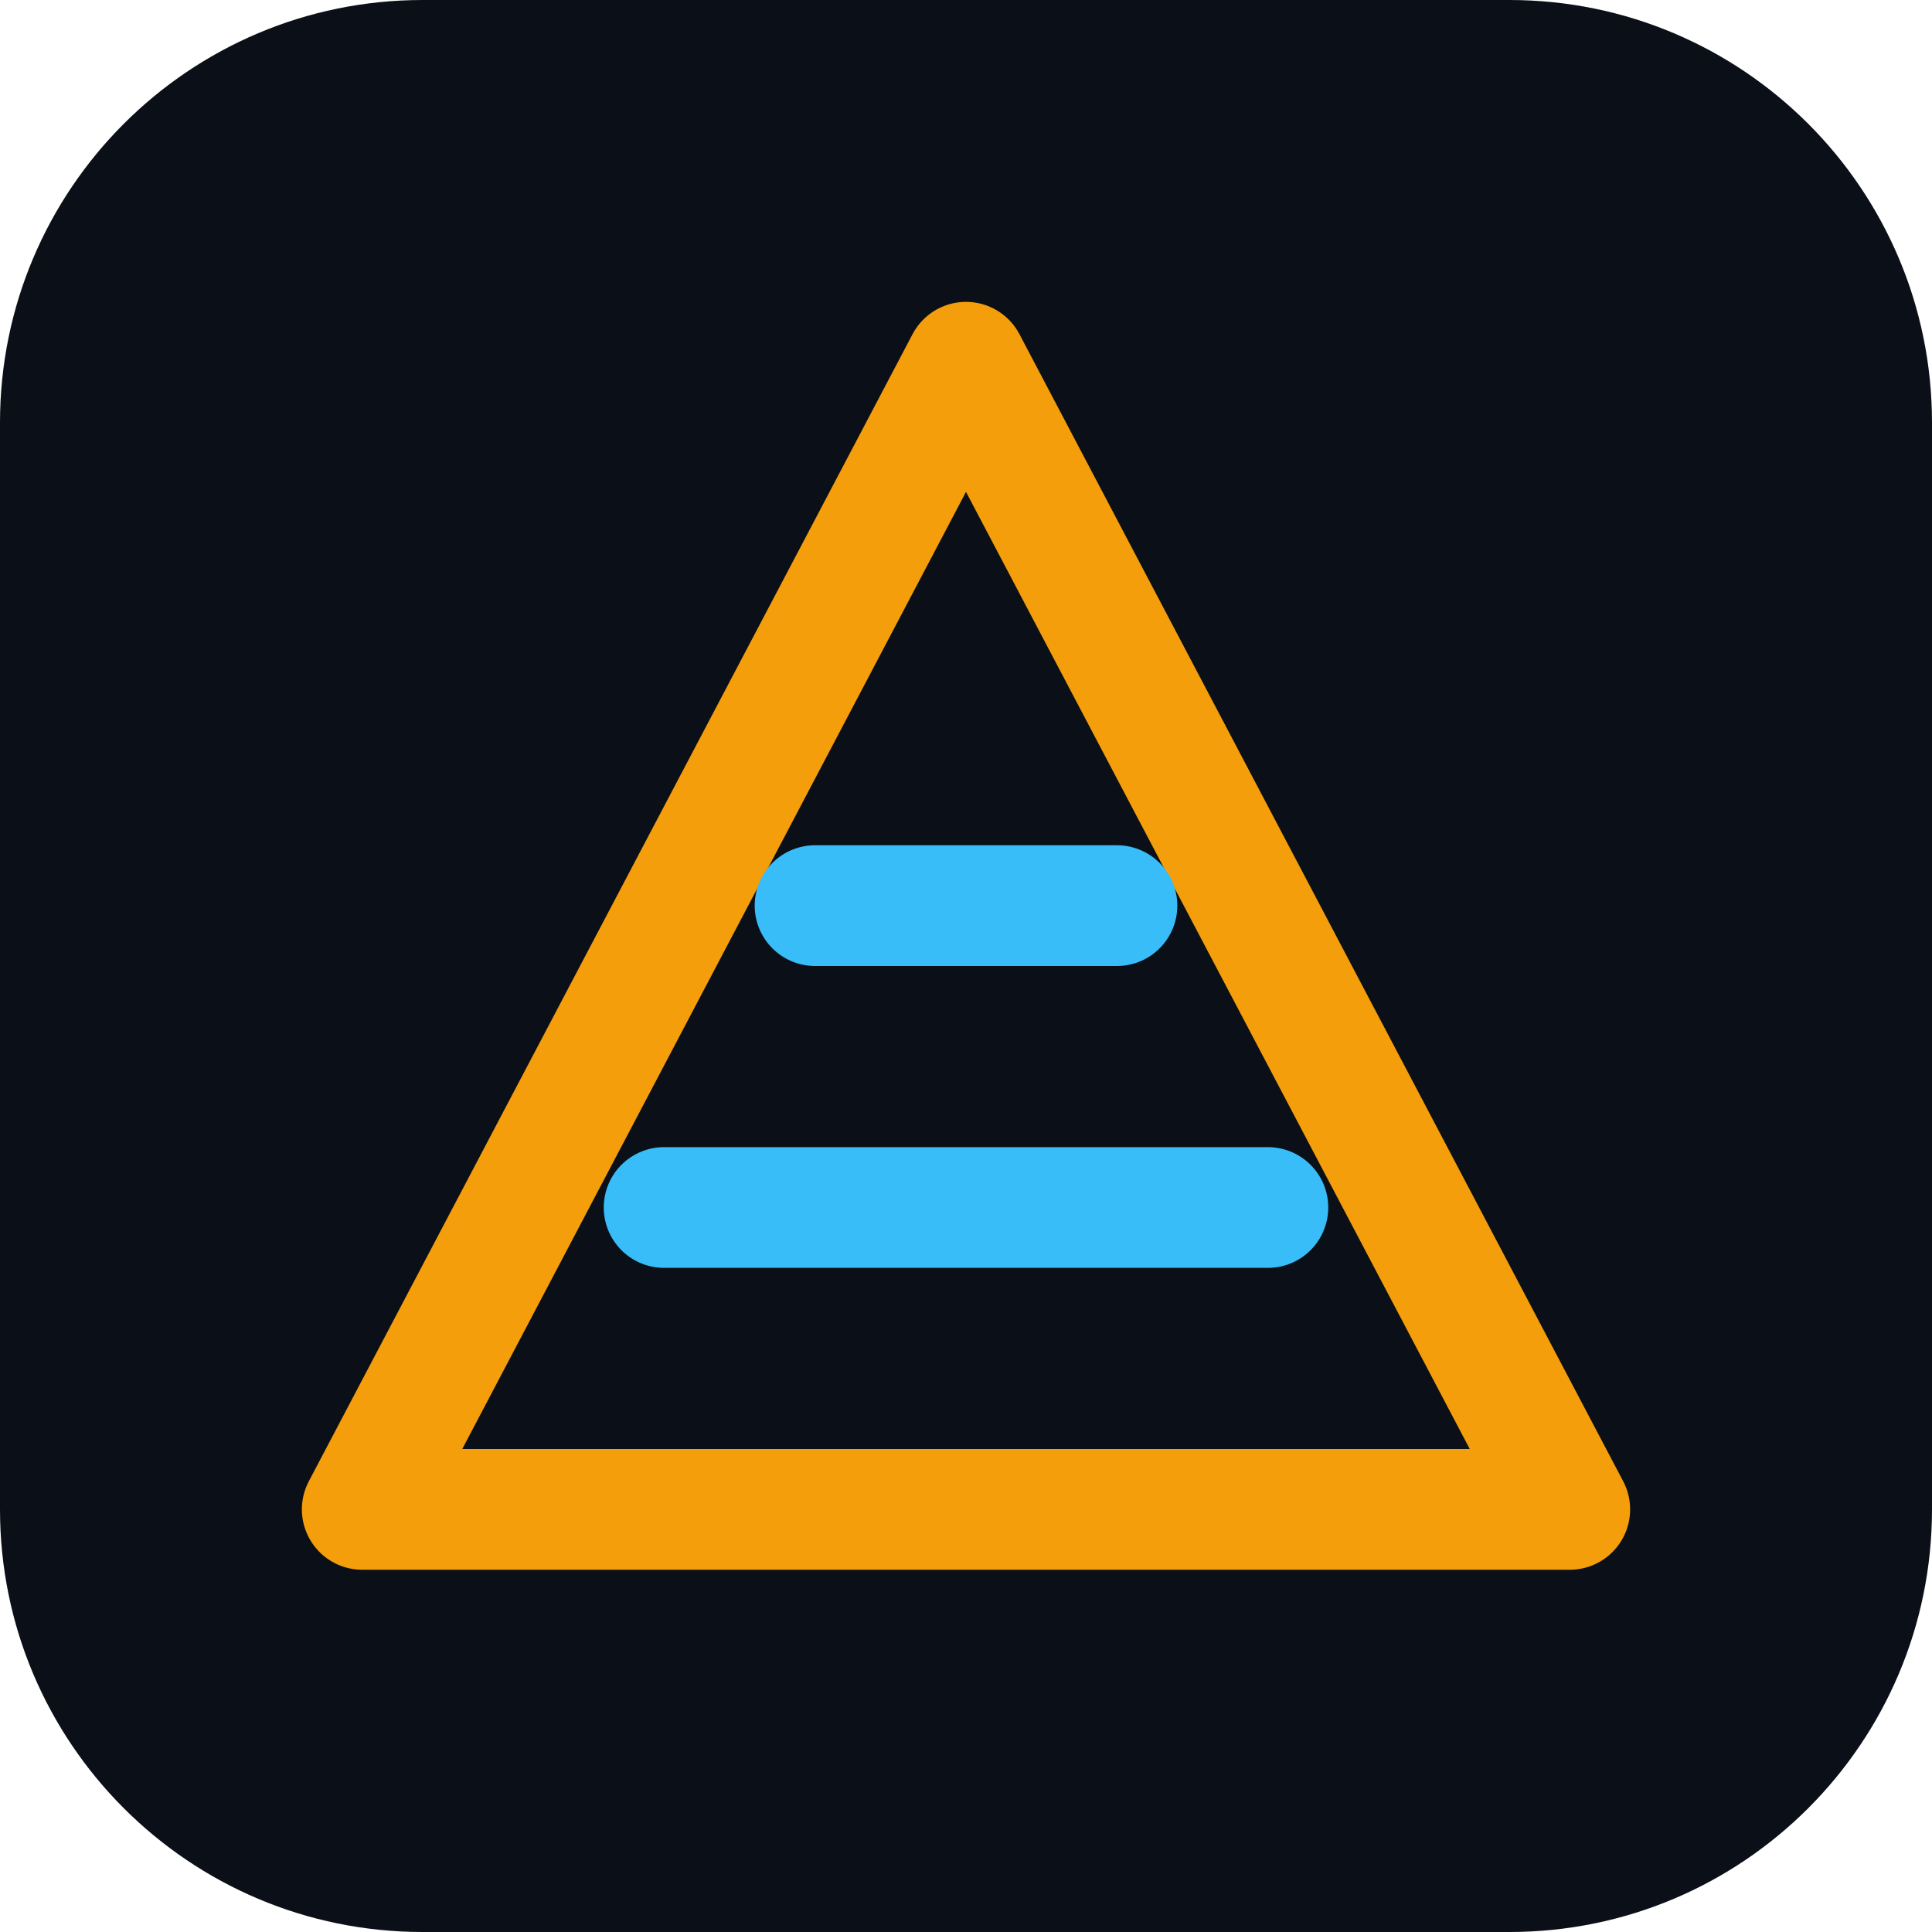
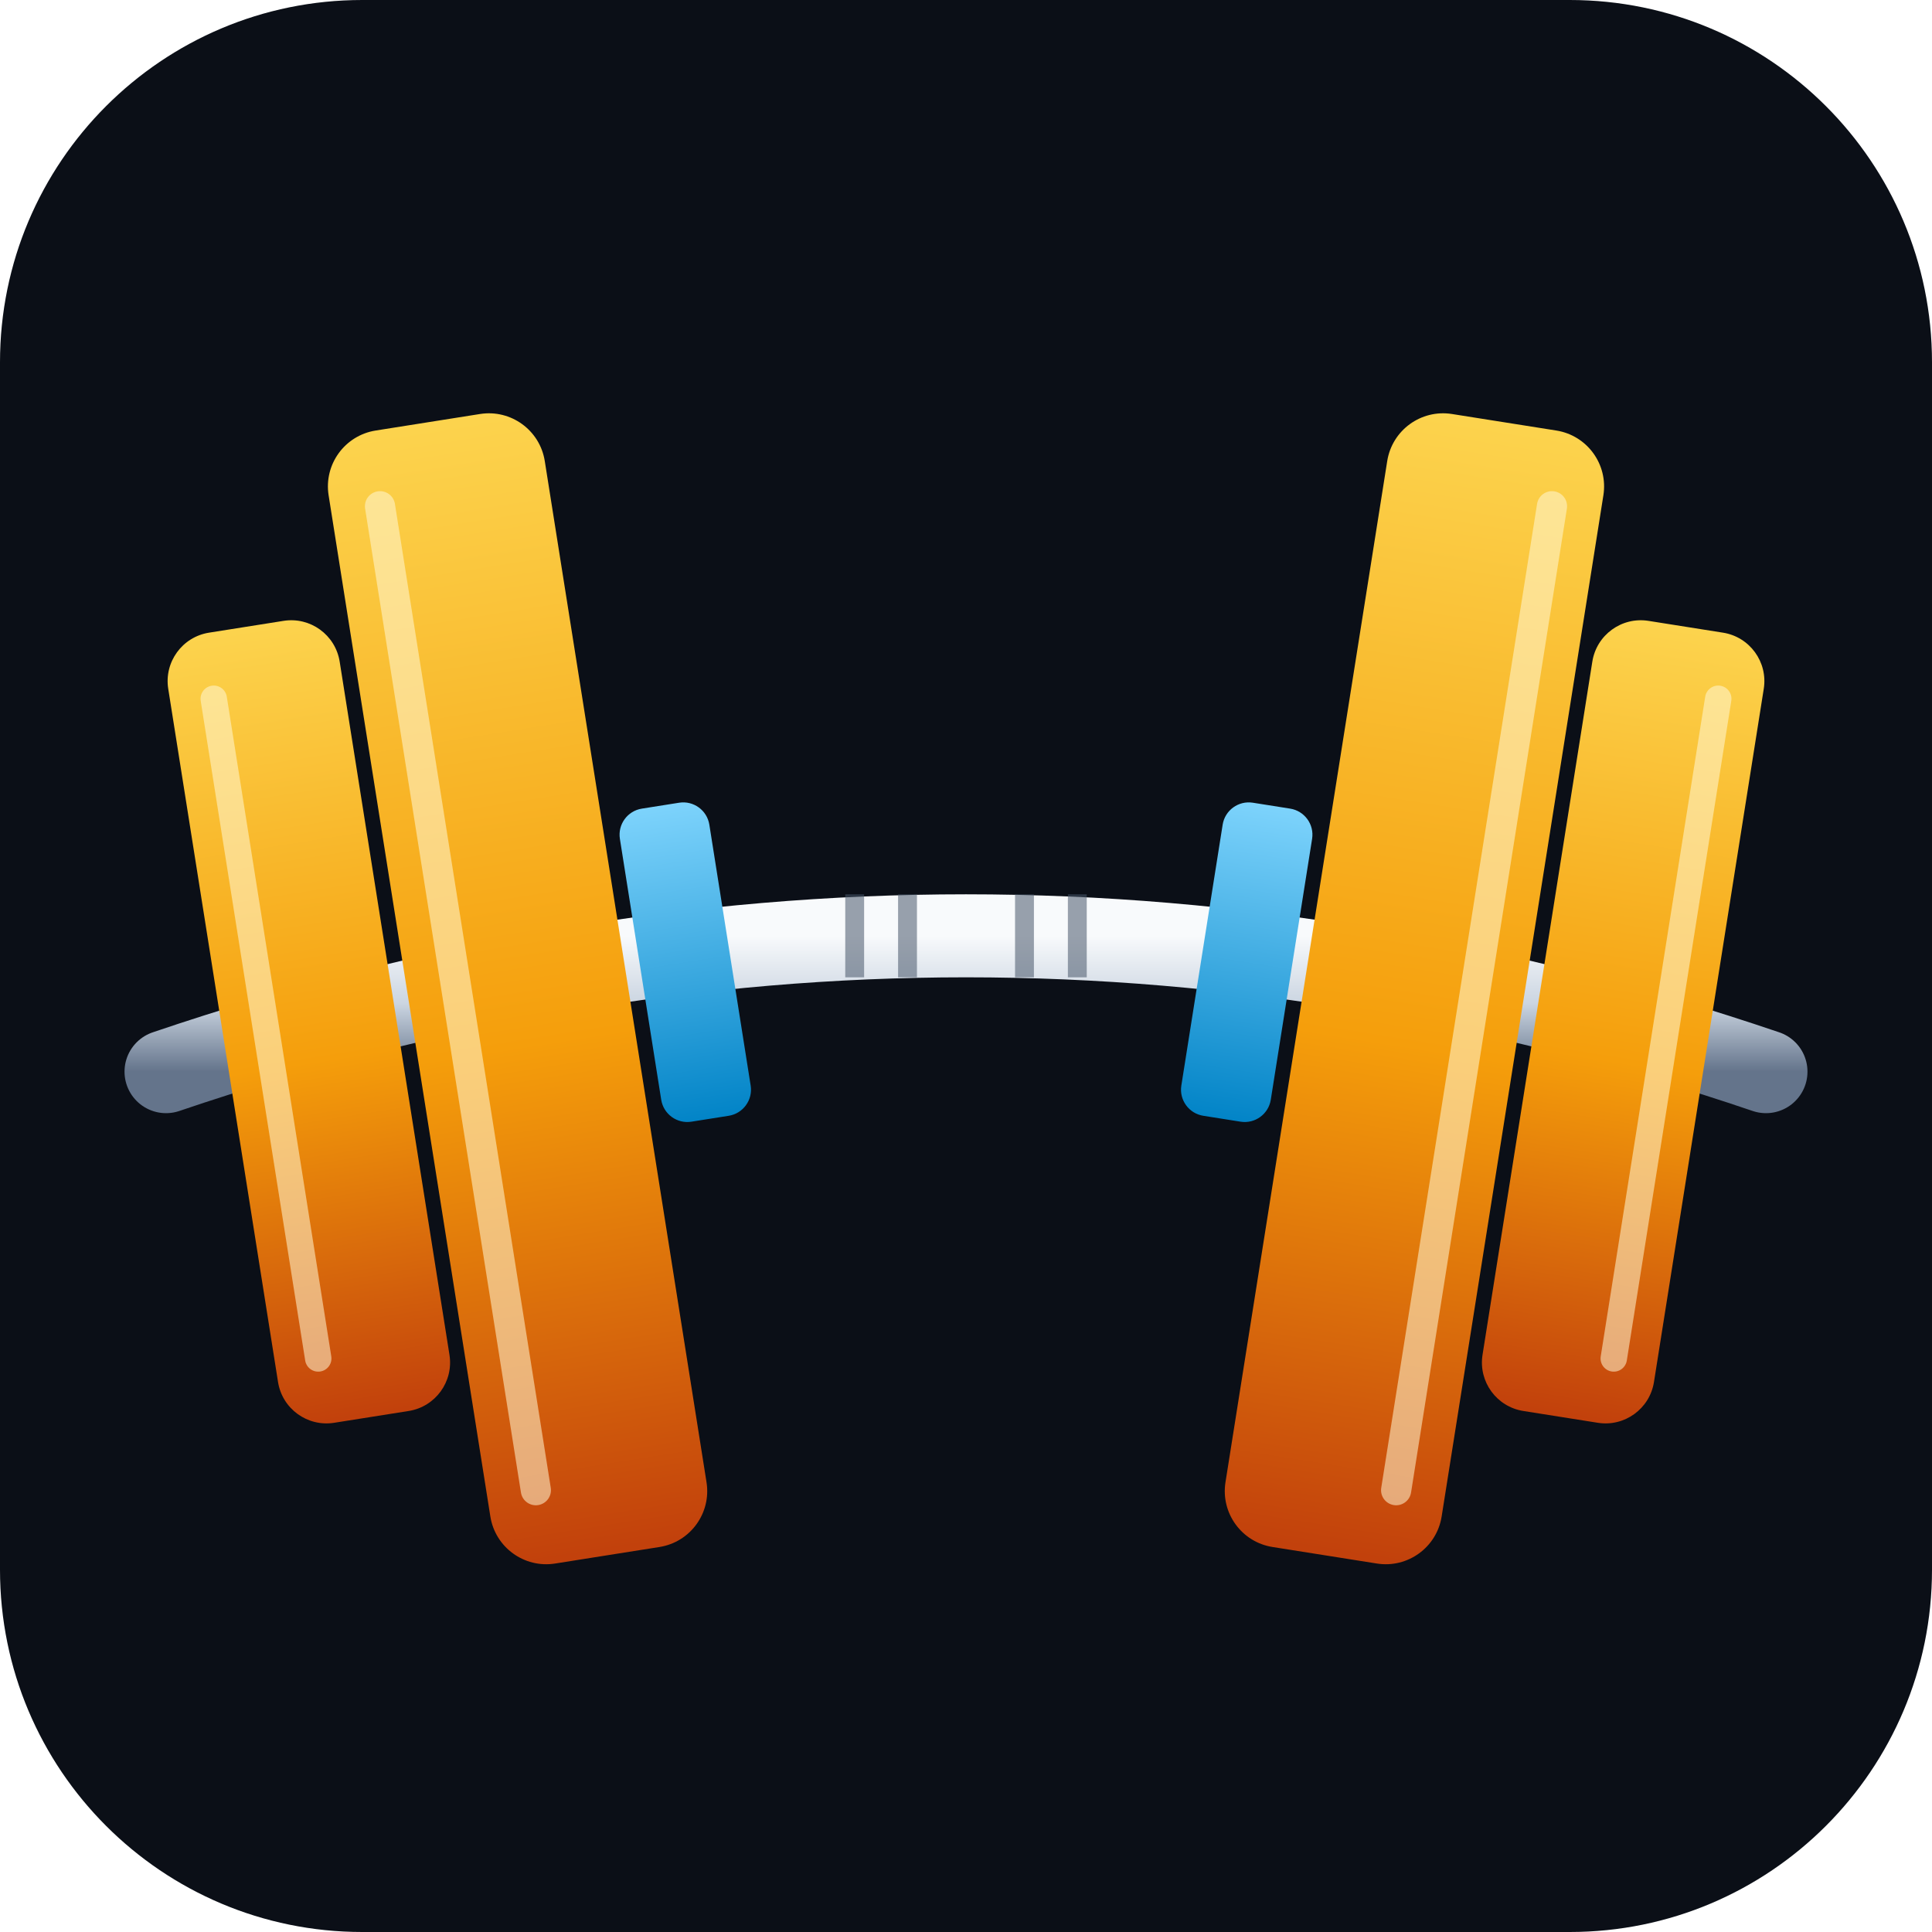
- <svg xmlns="http://www.w3.org/2000/svg" viewBox="0 0 64 64">
-   <rect width="64" height="64" rx="14" fill="#0b0f17" />
-   <path d="M32 12 L52 50 H12 Z" fill="none" stroke="#f59e0b" stroke-width="4" stroke-linejoin="round" />
-   <path d="M22 40 H42" stroke="#38bdf8" stroke-width="4" stroke-linecap="round" />
-   <path d="M27 30 H37" stroke="#38bdf8" stroke-width="4" stroke-linecap="round" />
+ <svg xmlns="http://www.w3.org/2000/svg" viewBox="0 0 512 512">
+   <defs>
+     <linearGradient id="plate" x1="0" y1="0" x2="0" y2="1">
+       <stop offset="0" stop-color="#fcd34d" />
+       <stop offset="0.55" stop-color="#f59e0b" />
+       <stop offset="1" stop-color="#c2410c" />
+     </linearGradient>
+     <linearGradient id="steel" x1="0" y1="0" x2="0" y2="1">
+       <stop offset="0" stop-color="#f8fafc" />
+       <stop offset="0.5" stop-color="#cbd5e1" />
+       <stop offset="1" stop-color="#64748b" />
+     </linearGradient>
+     <linearGradient id="collar" x1="0" y1="0" x2="0" y2="1">
+       <stop offset="0" stop-color="#7dd3fc" />
+       <stop offset="1" stop-color="#0284c7" />
+     </linearGradient>
+   </defs>
+   <rect width="512" height="512" rx="96" fill="#0b0f17" />
+   <path d="M 44 284 Q 256 212 468 284" fill="none" stroke="url(#steel)" stroke-width="22" stroke-linecap="round" />
+   <rect x="224" y="237" width="5" height="22" fill="#475569" opacity="0.55" />
+   <rect x="238" y="237" width="5" height="22" fill="#475569" opacity="0.55" />
+   <rect x="269" y="237" width="5" height="22" fill="#475569" opacity="0.55" />
+   <rect x="283" y="237" width="5" height="22" fill="#475569" opacity="0.55" />
+   <g transform="translate(0 4) rotate(-9 150 256)">
+     <rect x="58" y="150" width="46" height="212" rx="13" fill="url(#plate)" />
+     <rect x="108" y="104" width="58" height="304" rx="15" fill="url(#plate)" />
+     <rect x="66" y="164" width="7" height="184" rx="3.5" fill="#fff7d6" opacity="0.55" />
+     <rect x="117" y="120" width="8" height="272" rx="4" fill="#fff7d6" opacity="0.55" />
+     <rect x="170" y="214" width="24" height="84" rx="7" fill="url(#collar)" />
+   </g>
+   <g transform="translate(0 4) rotate(9 362 256)">
+     <rect x="408" y="150" width="46" height="212" rx="13" fill="url(#plate)" />
+     <rect x="346" y="104" width="58" height="304" rx="15" fill="url(#plate)" />
+     <rect x="439" y="164" width="7" height="184" rx="3.5" fill="#fff7d6" opacity="0.55" />
+     <rect x="387" y="120" width="8" height="272" rx="4" fill="#fff7d6" opacity="0.55" />
+     <rect x="318" y="214" width="24" height="84" rx="7" fill="url(#collar)" />
+   </g>
</svg>
